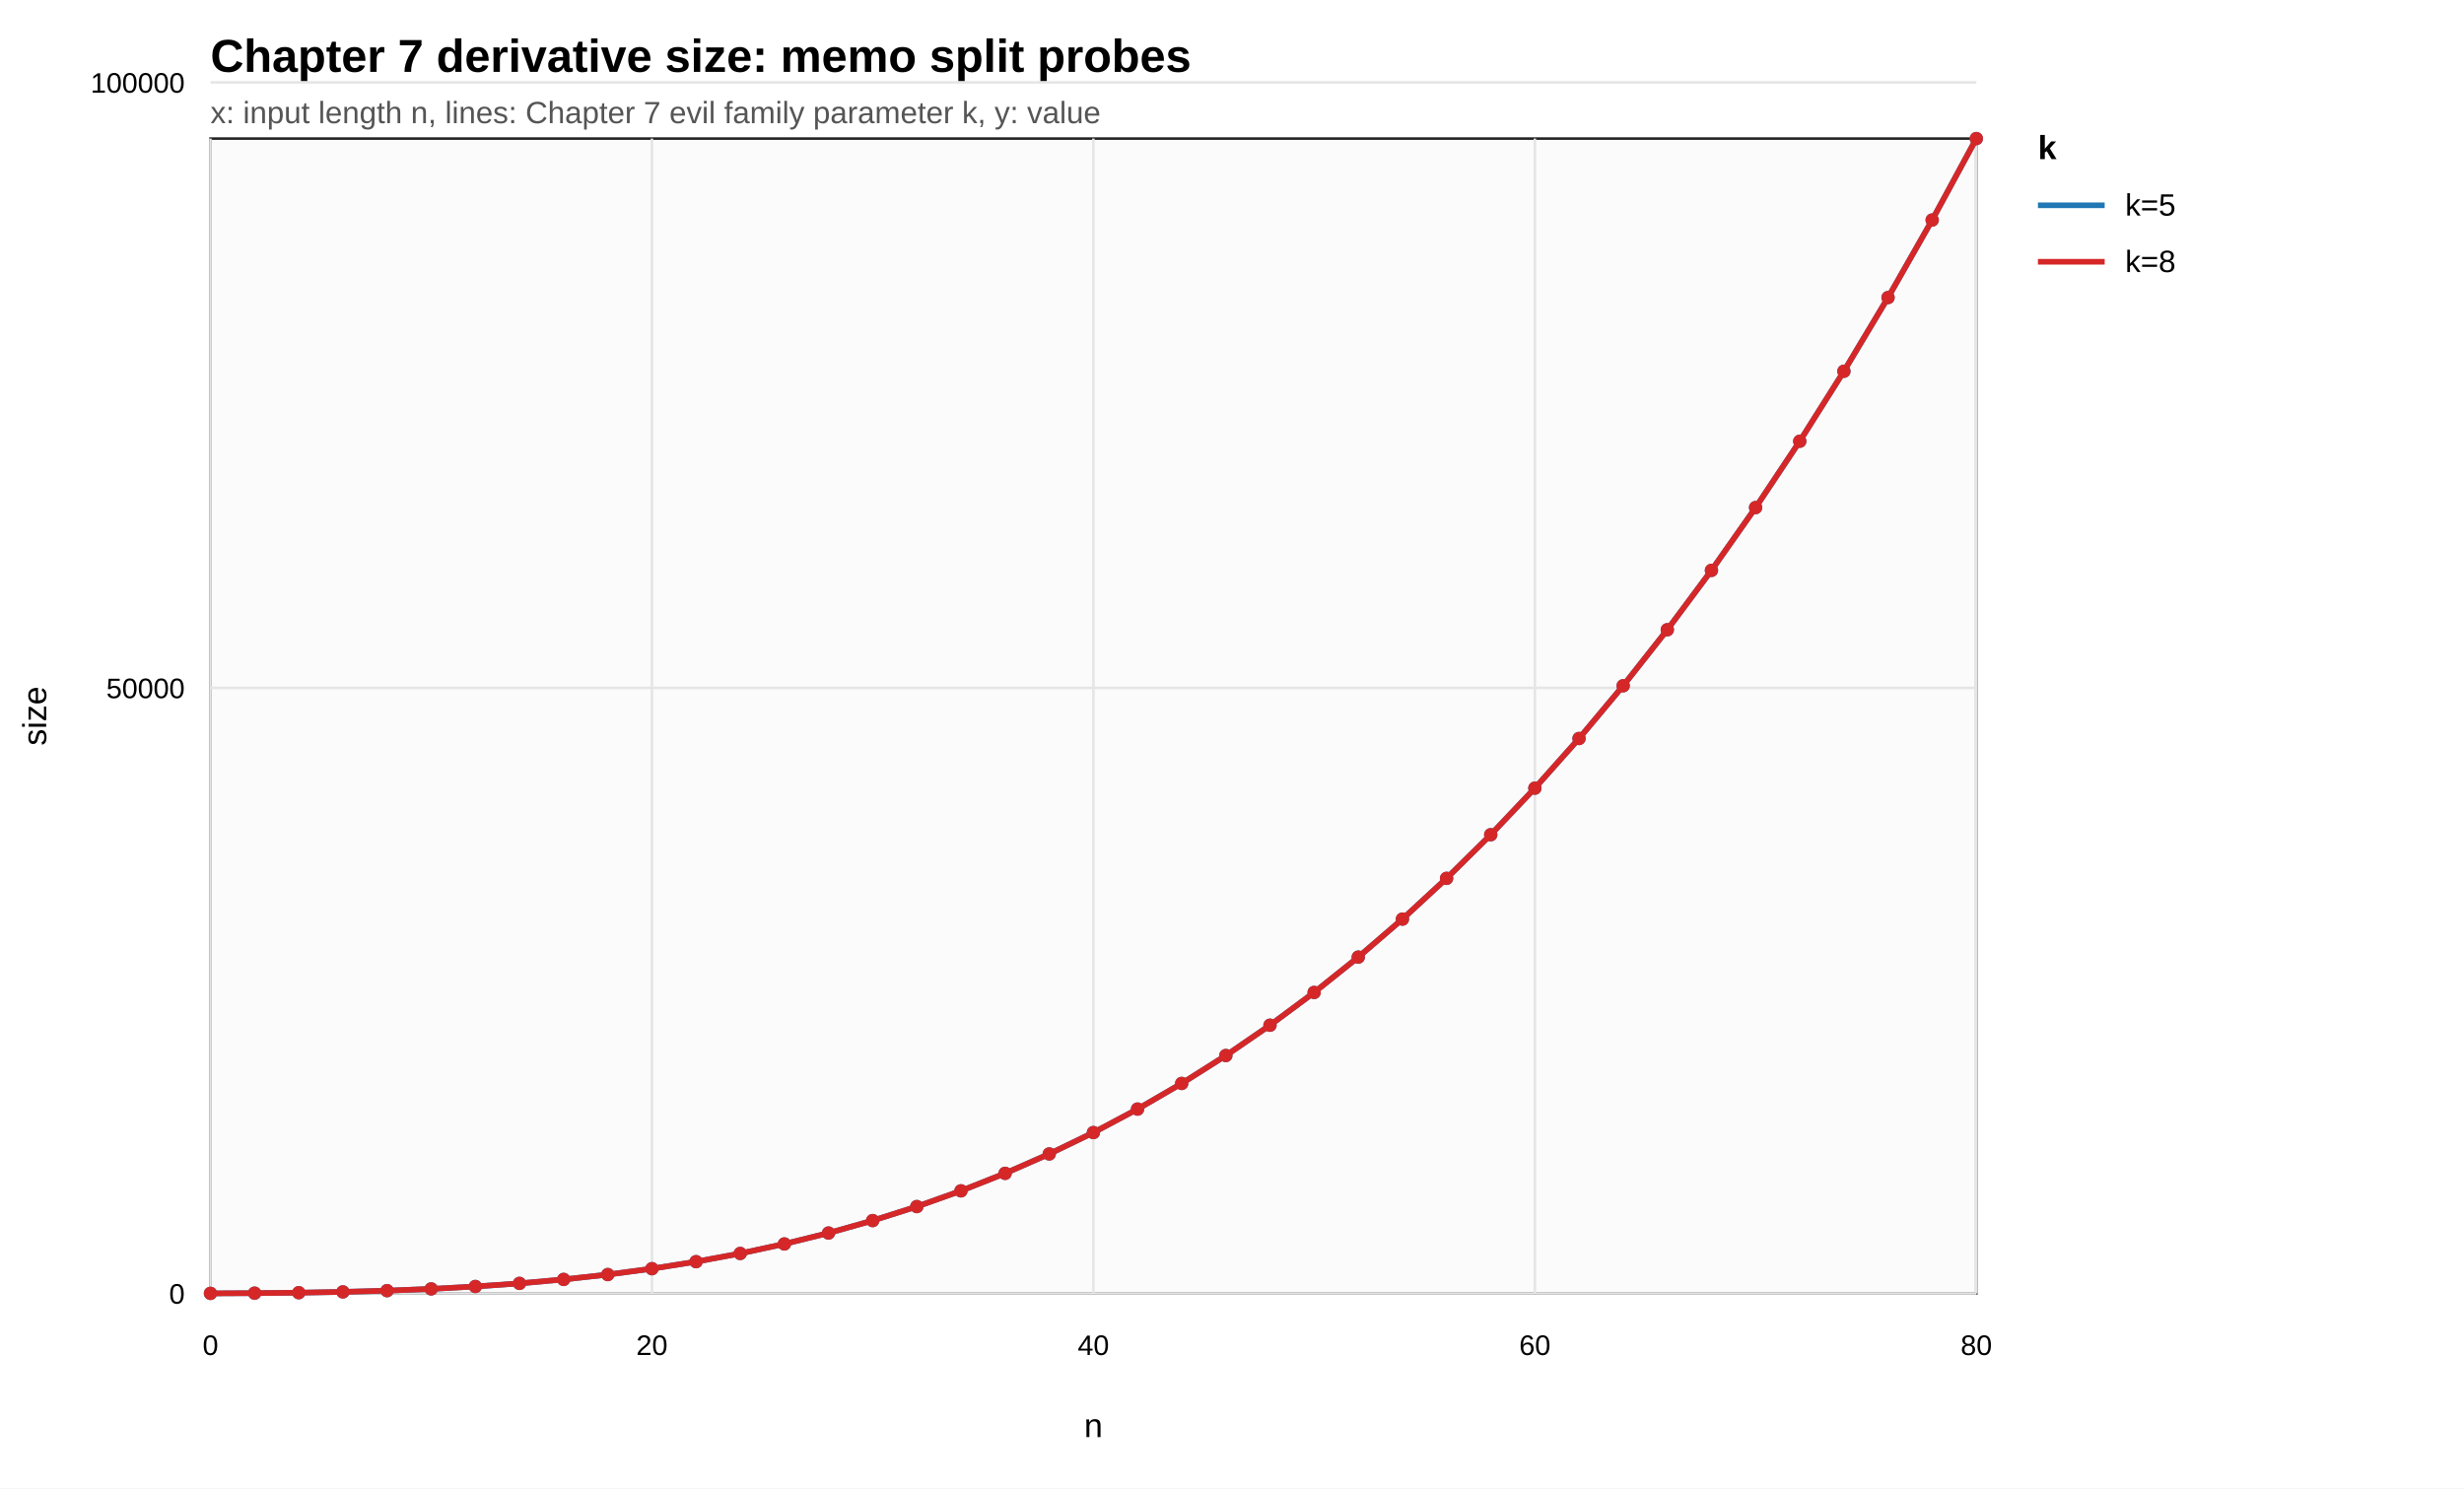
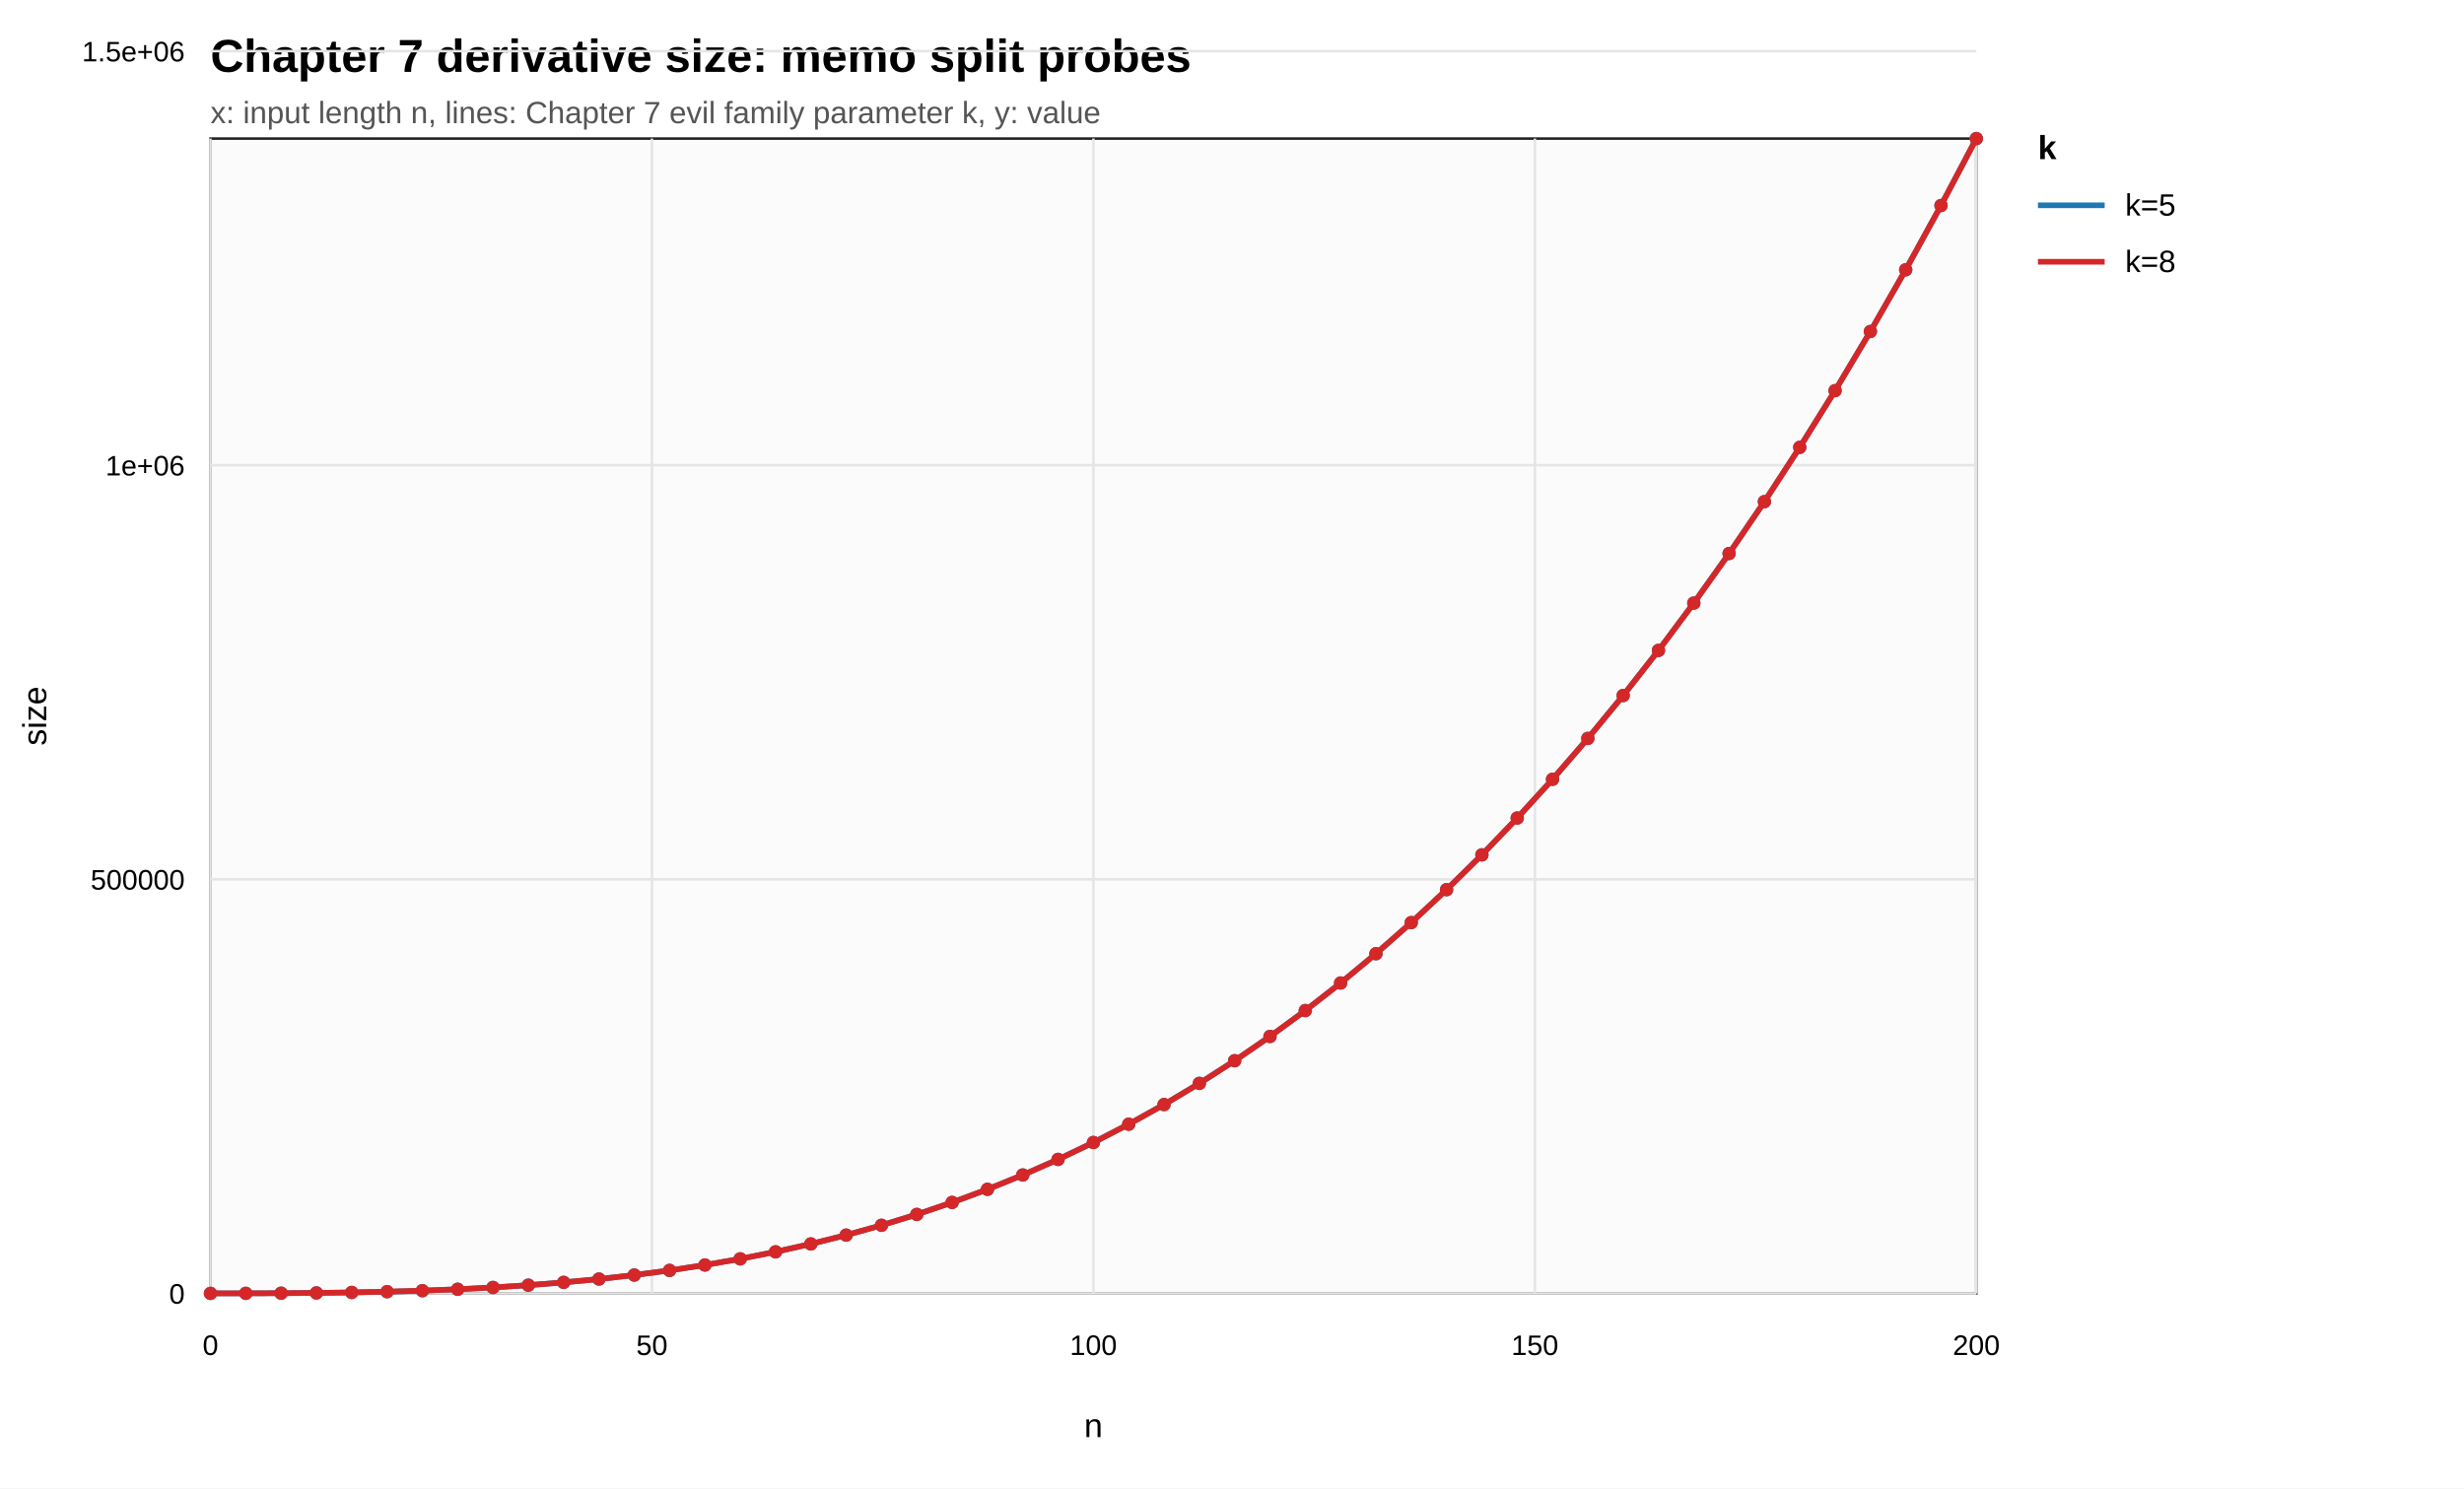
<svg xmlns="http://www.w3.org/2000/svg" width="960" height="580" viewBox="0 0 960 580">
  <rect width="100%" height="100%" fill="#ffffff" />
  <text x="82" y="28" font-family="Arial, sans-serif" font-size="18" font-weight="700">Chapter 7 derivative size: memo split probes</text>
  <text x="82" y="48" font-family="Arial, sans-serif" font-size="12" fill="#555">x: input length n, lines: Chapter 7 evil family parameter k, y: value</text>
  <rect x="82" y="54" width="688" height="450" fill="#fbfbfb" stroke="#222" stroke-width="1" />
  <line x1="82.00" y1="54" x2="82.00" y2="504" stroke="#e5e5e5" stroke-width="1" />
  <text x="82.00" y="528" text-anchor="middle" font-family="Arial, sans-serif" font-size="11">0</text>
  <line x1="254.00" y1="54" x2="254.00" y2="504" stroke="#e5e5e5" stroke-width="1" />
-   <text x="254.00" y="528" text-anchor="middle" font-family="Arial, sans-serif" font-size="11">20</text>
+   <text x="254.00" y="528" text-anchor="middle" font-family="Arial, sans-serif" font-size="11">50</text>
  <line x1="426.00" y1="54" x2="426.00" y2="504" stroke="#e5e5e5" stroke-width="1" />
-   <text x="426.00" y="528" text-anchor="middle" font-family="Arial, sans-serif" font-size="11">40</text>
+   <text x="426.00" y="528" text-anchor="middle" font-family="Arial, sans-serif" font-size="11">100</text>
  <line x1="598.00" y1="54" x2="598.00" y2="504" stroke="#e5e5e5" stroke-width="1" />
-   <text x="598.00" y="528" text-anchor="middle" font-family="Arial, sans-serif" font-size="11">60</text>
+   <text x="598.00" y="528" text-anchor="middle" font-family="Arial, sans-serif" font-size="11">150</text>
  <line x1="770.00" y1="54" x2="770.00" y2="504" stroke="#e5e5e5" stroke-width="1" />
-   <text x="770.00" y="528" text-anchor="middle" font-family="Arial, sans-serif" font-size="11">80</text>
+   <text x="770.00" y="528" text-anchor="middle" font-family="Arial, sans-serif" font-size="11">200</text>
  <line x1="82" y1="504.00" x2="770" y2="504.00" stroke="#e5e5e5" stroke-width="1" />
  <text x="72" y="508.00" text-anchor="end" font-family="Arial, sans-serif" font-size="11">0</text>
-   <line x1="82" y1="268.05" x2="770" y2="268.05" stroke="#e5e5e5" stroke-width="1" />
-   <text x="72" y="272.05" text-anchor="end" font-family="Arial, sans-serif" font-size="11">50000</text>
-   <line x1="82" y1="32.11" x2="770" y2="32.11" stroke="#e5e5e5" stroke-width="1" />
-   <text x="72" y="36.11" text-anchor="end" font-family="Arial, sans-serif" font-size="11">100000</text>
+   <line x1="82" y1="342.64" x2="770" y2="342.64" stroke="#e5e5e5" stroke-width="1" />
+   <text x="72" y="346.64" text-anchor="end" font-family="Arial, sans-serif" font-size="11">500000</text>
+   <line x1="82" y1="181.28" x2="770" y2="181.28" stroke="#e5e5e5" stroke-width="1" />
+   <text x="72" y="185.28" text-anchor="end" font-family="Arial, sans-serif" font-size="11">1e+06</text>
+   <line x1="82" y1="19.92" x2="770" y2="19.92" stroke="#e5e5e5" stroke-width="1" />
+   <text x="72" y="23.92" text-anchor="end" font-family="Arial, sans-serif" font-size="11">1.5e+06</text>
  <text x="426.00" y="560" text-anchor="middle" font-family="Arial, sans-serif" font-size="13">n</text>
  <text x="18" y="279.00" transform="rotate(-90 18,279.00)" text-anchor="middle" font-family="Arial, sans-serif" font-size="13">size</text>
-   <path d="M82.00,504.00 L99.20,503.91 L116.40,503.73 L133.60,503.42 L150.80,502.94 L168.00,502.25 L185.20,501.31 L202.40,500.10 L219.60,498.56 L236.80,496.66 L254.00,494.37 L271.20,491.64 L288.40,488.44 L305.60,484.73 L322.80,480.48 L340.00,475.63 L357.20,470.17 L374.40,464.04 L391.60,457.22 L408.80,449.66 L426.00,441.33 L443.20,432.18 L460.40,422.19 L477.60,411.31 L494.80,399.50 L512.00,386.73 L529.20,372.96 L546.40,358.15 L563.60,342.27 L580.80,325.27 L598.00,307.12 L615.20,287.78 L632.40,267.22 L649.60,245.39 L666.80,222.26 L684.00,197.79 L701.20,171.94 L718.40,144.67 L735.60,115.95 L752.80,85.74 L770.00,54.00" fill="none" stroke="#1f77b4" stroke-width="2.2" />
+   <path d="M82.00,504.00 L95.76,503.98 L109.52,503.93 L123.28,503.82 L137.04,503.63 L150.80,503.34 L164.56,502.94 L178.32,502.39 L192.08,501.69 L205.84,500.80 L219.60,499.71 L233.36,498.41 L247.12,496.85 L260.88,495.04 L274.64,492.94 L288.40,490.54 L302.16,487.81 L315.92,484.73 L329.68,481.29 L343.44,477.46 L357.20,473.23 L370.96,468.56 L384.72,463.45 L398.48,457.86 L412.24,451.79 L426.00,445.20 L439.76,438.08 L453.52,430.41 L467.28,422.17 L481.04,413.33 L494.80,403.88 L508.56,393.79 L522.32,383.05 L536.08,371.63 L549.84,359.51 L563.60,346.68 L577.36,333.11 L591.12,318.78 L604.88,303.67 L618.64,287.75 L632.40,271.02 L646.16,253.45 L659.92,235.01 L673.68,215.69 L687.44,195.47 L701.20,174.32 L714.96,152.23 L728.72,129.17 L742.48,105.13 L756.24,80.08 L770.00,54.00" fill="none" stroke="#1f77b4" stroke-width="2.2" />
  <circle cx="82.00" cy="504.00" r="2.6" fill="#1f77b4" />
-   <circle cx="99.20" cy="503.91" r="2.6" fill="#1f77b4" />
-   <circle cx="116.40" cy="503.73" r="2.6" fill="#1f77b4" />
-   <circle cx="133.60" cy="503.42" r="2.6" fill="#1f77b4" />
-   <circle cx="150.80" cy="502.94" r="2.6" fill="#1f77b4" />
-   <circle cx="168.00" cy="502.25" r="2.6" fill="#1f77b4" />
-   <circle cx="185.20" cy="501.31" r="2.6" fill="#1f77b4" />
-   <circle cx="202.40" cy="500.10" r="2.6" fill="#1f77b4" />
-   <circle cx="219.60" cy="498.56" r="2.6" fill="#1f77b4" />
-   <circle cx="236.80" cy="496.66" r="2.6" fill="#1f77b4" />
-   <circle cx="254.00" cy="494.37" r="2.6" fill="#1f77b4" />
-   <circle cx="271.20" cy="491.64" r="2.6" fill="#1f77b4" />
-   <circle cx="288.40" cy="488.44" r="2.6" fill="#1f77b4" />
-   <circle cx="305.60" cy="484.73" r="2.6" fill="#1f77b4" />
-   <circle cx="322.80" cy="480.48" r="2.6" fill="#1f77b4" />
-   <circle cx="340.00" cy="475.63" r="2.6" fill="#1f77b4" />
-   <circle cx="357.20" cy="470.17" r="2.6" fill="#1f77b4" />
-   <circle cx="374.40" cy="464.04" r="2.6" fill="#1f77b4" />
-   <circle cx="391.60" cy="457.22" r="2.6" fill="#1f77b4" />
-   <circle cx="408.80" cy="449.66" r="2.6" fill="#1f77b4" />
-   <circle cx="426.00" cy="441.33" r="2.6" fill="#1f77b4" />
-   <circle cx="443.20" cy="432.18" r="2.6" fill="#1f77b4" />
-   <circle cx="460.40" cy="422.19" r="2.6" fill="#1f77b4" />
-   <circle cx="477.60" cy="411.31" r="2.6" fill="#1f77b4" />
-   <circle cx="494.80" cy="399.50" r="2.6" fill="#1f77b4" />
-   <circle cx="512.00" cy="386.73" r="2.6" fill="#1f77b4" />
-   <circle cx="529.20" cy="372.96" r="2.6" fill="#1f77b4" />
-   <circle cx="546.40" cy="358.15" r="2.6" fill="#1f77b4" />
-   <circle cx="563.60" cy="342.27" r="2.6" fill="#1f77b4" />
-   <circle cx="580.80" cy="325.27" r="2.6" fill="#1f77b4" />
-   <circle cx="598.00" cy="307.12" r="2.6" fill="#1f77b4" />
-   <circle cx="615.20" cy="287.78" r="2.6" fill="#1f77b4" />
-   <circle cx="632.40" cy="267.22" r="2.6" fill="#1f77b4" />
-   <circle cx="649.60" cy="245.39" r="2.6" fill="#1f77b4" />
-   <circle cx="666.80" cy="222.26" r="2.6" fill="#1f77b4" />
-   <circle cx="684.00" cy="197.79" r="2.6" fill="#1f77b4" />
-   <circle cx="701.20" cy="171.94" r="2.6" fill="#1f77b4" />
-   <circle cx="718.40" cy="144.67" r="2.6" fill="#1f77b4" />
-   <circle cx="735.60" cy="115.95" r="2.6" fill="#1f77b4" />
-   <circle cx="752.80" cy="85.74" r="2.6" fill="#1f77b4" />
+   <circle cx="95.76" cy="503.98" r="2.6" fill="#1f77b4" />
+   <circle cx="109.52" cy="503.93" r="2.6" fill="#1f77b4" />
+   <circle cx="123.28" cy="503.82" r="2.6" fill="#1f77b4" />
+   <circle cx="137.04" cy="503.63" r="2.6" fill="#1f77b4" />
+   <circle cx="150.80" cy="503.34" r="2.6" fill="#1f77b4" />
+   <circle cx="164.56" cy="502.94" r="2.6" fill="#1f77b4" />
+   <circle cx="178.32" cy="502.39" r="2.6" fill="#1f77b4" />
+   <circle cx="192.08" cy="501.69" r="2.6" fill="#1f77b4" />
+   <circle cx="205.84" cy="500.80" r="2.6" fill="#1f77b4" />
+   <circle cx="219.60" cy="499.71" r="2.6" fill="#1f77b4" />
+   <circle cx="233.36" cy="498.41" r="2.6" fill="#1f77b4" />
+   <circle cx="247.12" cy="496.85" r="2.6" fill="#1f77b4" />
+   <circle cx="260.88" cy="495.04" r="2.6" fill="#1f77b4" />
+   <circle cx="274.64" cy="492.94" r="2.6" fill="#1f77b4" />
+   <circle cx="288.40" cy="490.54" r="2.6" fill="#1f77b4" />
+   <circle cx="302.16" cy="487.81" r="2.6" fill="#1f77b4" />
+   <circle cx="315.92" cy="484.73" r="2.6" fill="#1f77b4" />
+   <circle cx="329.68" cy="481.29" r="2.6" fill="#1f77b4" />
+   <circle cx="343.44" cy="477.46" r="2.6" fill="#1f77b4" />
+   <circle cx="357.20" cy="473.23" r="2.6" fill="#1f77b4" />
+   <circle cx="370.96" cy="468.56" r="2.6" fill="#1f77b4" />
+   <circle cx="384.72" cy="463.45" r="2.6" fill="#1f77b4" />
+   <circle cx="398.48" cy="457.86" r="2.6" fill="#1f77b4" />
+   <circle cx="412.24" cy="451.79" r="2.6" fill="#1f77b4" />
+   <circle cx="426.00" cy="445.20" r="2.6" fill="#1f77b4" />
+   <circle cx="439.76" cy="438.08" r="2.6" fill="#1f77b4" />
+   <circle cx="453.52" cy="430.41" r="2.6" fill="#1f77b4" />
+   <circle cx="467.28" cy="422.17" r="2.6" fill="#1f77b4" />
+   <circle cx="481.04" cy="413.33" r="2.6" fill="#1f77b4" />
+   <circle cx="494.80" cy="403.88" r="2.6" fill="#1f77b4" />
+   <circle cx="508.56" cy="393.79" r="2.6" fill="#1f77b4" />
+   <circle cx="522.32" cy="383.05" r="2.6" fill="#1f77b4" />
+   <circle cx="536.08" cy="371.63" r="2.6" fill="#1f77b4" />
+   <circle cx="549.84" cy="359.51" r="2.6" fill="#1f77b4" />
+   <circle cx="563.60" cy="346.68" r="2.6" fill="#1f77b4" />
+   <circle cx="577.36" cy="333.11" r="2.6" fill="#1f77b4" />
+   <circle cx="591.12" cy="318.78" r="2.6" fill="#1f77b4" />
+   <circle cx="604.88" cy="303.67" r="2.6" fill="#1f77b4" />
+   <circle cx="618.64" cy="287.75" r="2.6" fill="#1f77b4" />
+   <circle cx="632.40" cy="271.02" r="2.6" fill="#1f77b4" />
+   <circle cx="646.16" cy="253.45" r="2.6" fill="#1f77b4" />
+   <circle cx="659.92" cy="235.01" r="2.6" fill="#1f77b4" />
+   <circle cx="673.68" cy="215.69" r="2.6" fill="#1f77b4" />
+   <circle cx="687.44" cy="195.47" r="2.6" fill="#1f77b4" />
+   <circle cx="701.20" cy="174.32" r="2.6" fill="#1f77b4" />
+   <circle cx="714.96" cy="152.23" r="2.6" fill="#1f77b4" />
+   <circle cx="728.72" cy="129.17" r="2.6" fill="#1f77b4" />
+   <circle cx="742.48" cy="105.13" r="2.6" fill="#1f77b4" />
+   <circle cx="756.24" cy="80.08" r="2.6" fill="#1f77b4" />
  <circle cx="770.00" cy="54.00" r="2.6" fill="#1f77b4" />
-   <path d="M82.00,504.00 L99.20,503.91 L116.40,503.73 L133.60,503.42 L150.80,502.94 L168.00,502.25 L185.20,501.31 L202.40,500.10 L219.60,498.56 L236.80,496.66 L254.00,494.37 L271.20,491.64 L288.40,488.44 L305.60,484.73 L322.80,480.48 L340.00,475.63 L357.20,470.17 L374.40,464.04 L391.60,457.22 L408.80,449.66 L426.00,441.33 L443.20,432.18 L460.40,422.19 L477.60,411.31 L494.80,399.50 L512.00,386.73 L529.20,372.96 L546.40,358.15 L563.60,342.27 L580.80,325.27 L598.00,307.12 L615.20,287.78 L632.40,267.22 L649.60,245.39 L666.80,222.26 L684.00,197.79 L701.20,171.94 L718.40,144.67 L735.60,115.95 L752.80,85.74 L770.00,54.00" fill="none" stroke="#d62728" stroke-width="2.2" />
+   <path d="M82.00,504.00 L95.76,503.98 L109.52,503.93 L123.28,503.82 L137.04,503.63 L150.80,503.34 L164.56,502.94 L178.32,502.39 L192.08,501.69 L205.84,500.80 L219.60,499.71 L233.36,498.41 L247.12,496.85 L260.88,495.04 L274.64,492.94 L288.40,490.54 L302.16,487.81 L315.92,484.73 L329.68,481.29 L343.44,477.46 L357.20,473.23 L370.96,468.56 L384.72,463.45 L398.48,457.86 L412.24,451.79 L426.00,445.20 L439.76,438.08 L453.52,430.41 L467.28,422.17 L481.04,413.33 L494.80,403.88 L508.56,393.79 L522.32,383.05 L536.08,371.63 L549.84,359.51 L563.60,346.68 L577.36,333.11 L591.12,318.78 L604.88,303.67 L618.64,287.75 L632.40,271.02 L646.16,253.45 L659.92,235.01 L673.68,215.69 L687.44,195.47 L701.20,174.32 L714.96,152.23 L728.72,129.17 L742.48,105.13 L756.24,80.08 L770.00,54.00" fill="none" stroke="#d62728" stroke-width="2.2" />
  <circle cx="82.00" cy="504.00" r="2.6" fill="#d62728" />
-   <circle cx="99.20" cy="503.91" r="2.6" fill="#d62728" />
-   <circle cx="116.40" cy="503.73" r="2.6" fill="#d62728" />
-   <circle cx="133.60" cy="503.42" r="2.6" fill="#d62728" />
-   <circle cx="150.80" cy="502.94" r="2.6" fill="#d62728" />
-   <circle cx="168.00" cy="502.25" r="2.6" fill="#d62728" />
-   <circle cx="185.20" cy="501.31" r="2.6" fill="#d62728" />
-   <circle cx="202.40" cy="500.10" r="2.6" fill="#d62728" />
-   <circle cx="219.60" cy="498.56" r="2.6" fill="#d62728" />
-   <circle cx="236.80" cy="496.66" r="2.6" fill="#d62728" />
-   <circle cx="254.00" cy="494.37" r="2.6" fill="#d62728" />
-   <circle cx="271.20" cy="491.64" r="2.6" fill="#d62728" />
-   <circle cx="288.40" cy="488.44" r="2.6" fill="#d62728" />
-   <circle cx="305.60" cy="484.73" r="2.6" fill="#d62728" />
-   <circle cx="322.80" cy="480.48" r="2.6" fill="#d62728" />
-   <circle cx="340.00" cy="475.63" r="2.6" fill="#d62728" />
-   <circle cx="357.20" cy="470.17" r="2.6" fill="#d62728" />
-   <circle cx="374.40" cy="464.04" r="2.6" fill="#d62728" />
-   <circle cx="391.60" cy="457.22" r="2.6" fill="#d62728" />
-   <circle cx="408.80" cy="449.66" r="2.6" fill="#d62728" />
-   <circle cx="426.00" cy="441.33" r="2.6" fill="#d62728" />
-   <circle cx="443.20" cy="432.18" r="2.6" fill="#d62728" />
-   <circle cx="460.40" cy="422.19" r="2.6" fill="#d62728" />
-   <circle cx="477.60" cy="411.31" r="2.6" fill="#d62728" />
-   <circle cx="494.80" cy="399.50" r="2.6" fill="#d62728" />
-   <circle cx="512.00" cy="386.73" r="2.6" fill="#d62728" />
-   <circle cx="529.20" cy="372.96" r="2.6" fill="#d62728" />
-   <circle cx="546.40" cy="358.15" r="2.6" fill="#d62728" />
-   <circle cx="563.60" cy="342.27" r="2.6" fill="#d62728" />
-   <circle cx="580.80" cy="325.27" r="2.6" fill="#d62728" />
-   <circle cx="598.00" cy="307.12" r="2.6" fill="#d62728" />
-   <circle cx="615.20" cy="287.78" r="2.6" fill="#d62728" />
-   <circle cx="632.40" cy="267.22" r="2.6" fill="#d62728" />
-   <circle cx="649.60" cy="245.39" r="2.6" fill="#d62728" />
-   <circle cx="666.80" cy="222.26" r="2.6" fill="#d62728" />
-   <circle cx="684.00" cy="197.79" r="2.6" fill="#d62728" />
-   <circle cx="701.20" cy="171.94" r="2.6" fill="#d62728" />
-   <circle cx="718.40" cy="144.67" r="2.6" fill="#d62728" />
-   <circle cx="735.60" cy="115.95" r="2.6" fill="#d62728" />
-   <circle cx="752.80" cy="85.74" r="2.6" fill="#d62728" />
+   <circle cx="95.76" cy="503.98" r="2.6" fill="#d62728" />
+   <circle cx="109.52" cy="503.93" r="2.6" fill="#d62728" />
+   <circle cx="123.28" cy="503.82" r="2.6" fill="#d62728" />
+   <circle cx="137.04" cy="503.63" r="2.6" fill="#d62728" />
+   <circle cx="150.80" cy="503.34" r="2.6" fill="#d62728" />
+   <circle cx="164.56" cy="502.94" r="2.6" fill="#d62728" />
+   <circle cx="178.32" cy="502.39" r="2.6" fill="#d62728" />
+   <circle cx="192.08" cy="501.69" r="2.6" fill="#d62728" />
+   <circle cx="205.84" cy="500.80" r="2.6" fill="#d62728" />
+   <circle cx="219.60" cy="499.71" r="2.6" fill="#d62728" />
+   <circle cx="233.36" cy="498.41" r="2.6" fill="#d62728" />
+   <circle cx="247.12" cy="496.85" r="2.6" fill="#d62728" />
+   <circle cx="260.88" cy="495.04" r="2.6" fill="#d62728" />
+   <circle cx="274.64" cy="492.94" r="2.6" fill="#d62728" />
+   <circle cx="288.40" cy="490.54" r="2.6" fill="#d62728" />
+   <circle cx="302.16" cy="487.81" r="2.6" fill="#d62728" />
+   <circle cx="315.92" cy="484.73" r="2.6" fill="#d62728" />
+   <circle cx="329.68" cy="481.29" r="2.6" fill="#d62728" />
+   <circle cx="343.44" cy="477.46" r="2.6" fill="#d62728" />
+   <circle cx="357.20" cy="473.23" r="2.6" fill="#d62728" />
+   <circle cx="370.96" cy="468.56" r="2.6" fill="#d62728" />
+   <circle cx="384.72" cy="463.45" r="2.6" fill="#d62728" />
+   <circle cx="398.48" cy="457.86" r="2.6" fill="#d62728" />
+   <circle cx="412.24" cy="451.79" r="2.6" fill="#d62728" />
+   <circle cx="426.00" cy="445.20" r="2.6" fill="#d62728" />
+   <circle cx="439.76" cy="438.08" r="2.6" fill="#d62728" />
+   <circle cx="453.52" cy="430.41" r="2.6" fill="#d62728" />
+   <circle cx="467.28" cy="422.17" r="2.6" fill="#d62728" />
+   <circle cx="481.04" cy="413.33" r="2.6" fill="#d62728" />
+   <circle cx="494.80" cy="403.88" r="2.6" fill="#d62728" />
+   <circle cx="508.56" cy="393.79" r="2.6" fill="#d62728" />
+   <circle cx="522.32" cy="383.05" r="2.6" fill="#d62728" />
+   <circle cx="536.08" cy="371.63" r="2.6" fill="#d62728" />
+   <circle cx="549.84" cy="359.51" r="2.6" fill="#d62728" />
+   <circle cx="563.60" cy="346.68" r="2.6" fill="#d62728" />
+   <circle cx="577.36" cy="333.11" r="2.6" fill="#d62728" />
+   <circle cx="591.12" cy="318.78" r="2.6" fill="#d62728" />
+   <circle cx="604.88" cy="303.67" r="2.6" fill="#d62728" />
+   <circle cx="618.64" cy="287.75" r="2.6" fill="#d62728" />
+   <circle cx="632.40" cy="271.02" r="2.6" fill="#d62728" />
+   <circle cx="646.16" cy="253.45" r="2.6" fill="#d62728" />
+   <circle cx="659.92" cy="235.01" r="2.6" fill="#d62728" />
+   <circle cx="673.68" cy="215.69" r="2.6" fill="#d62728" />
+   <circle cx="687.44" cy="195.47" r="2.6" fill="#d62728" />
+   <circle cx="701.20" cy="174.32" r="2.6" fill="#d62728" />
+   <circle cx="714.96" cy="152.23" r="2.6" fill="#d62728" />
+   <circle cx="728.72" cy="129.17" r="2.6" fill="#d62728" />
+   <circle cx="742.48" cy="105.13" r="2.6" fill="#d62728" />
+   <circle cx="756.24" cy="80.08" r="2.6" fill="#d62728" />
  <circle cx="770.00" cy="54.00" r="2.6" fill="#d62728" />
  <text x="794" y="62" font-family="Arial, sans-serif" font-size="13" font-weight="700">k</text>
  <line x1="794" y1="80" x2="820" y2="80" stroke="#1f77b4" stroke-width="2.2" />
  <text x="828" y="84" font-family="Arial, sans-serif" font-size="12">k=5</text>
  <line x1="794" y1="102" x2="820" y2="102" stroke="#d62728" stroke-width="2.2" />
  <text x="828" y="106" font-family="Arial, sans-serif" font-size="12">k=8</text>
</svg>
